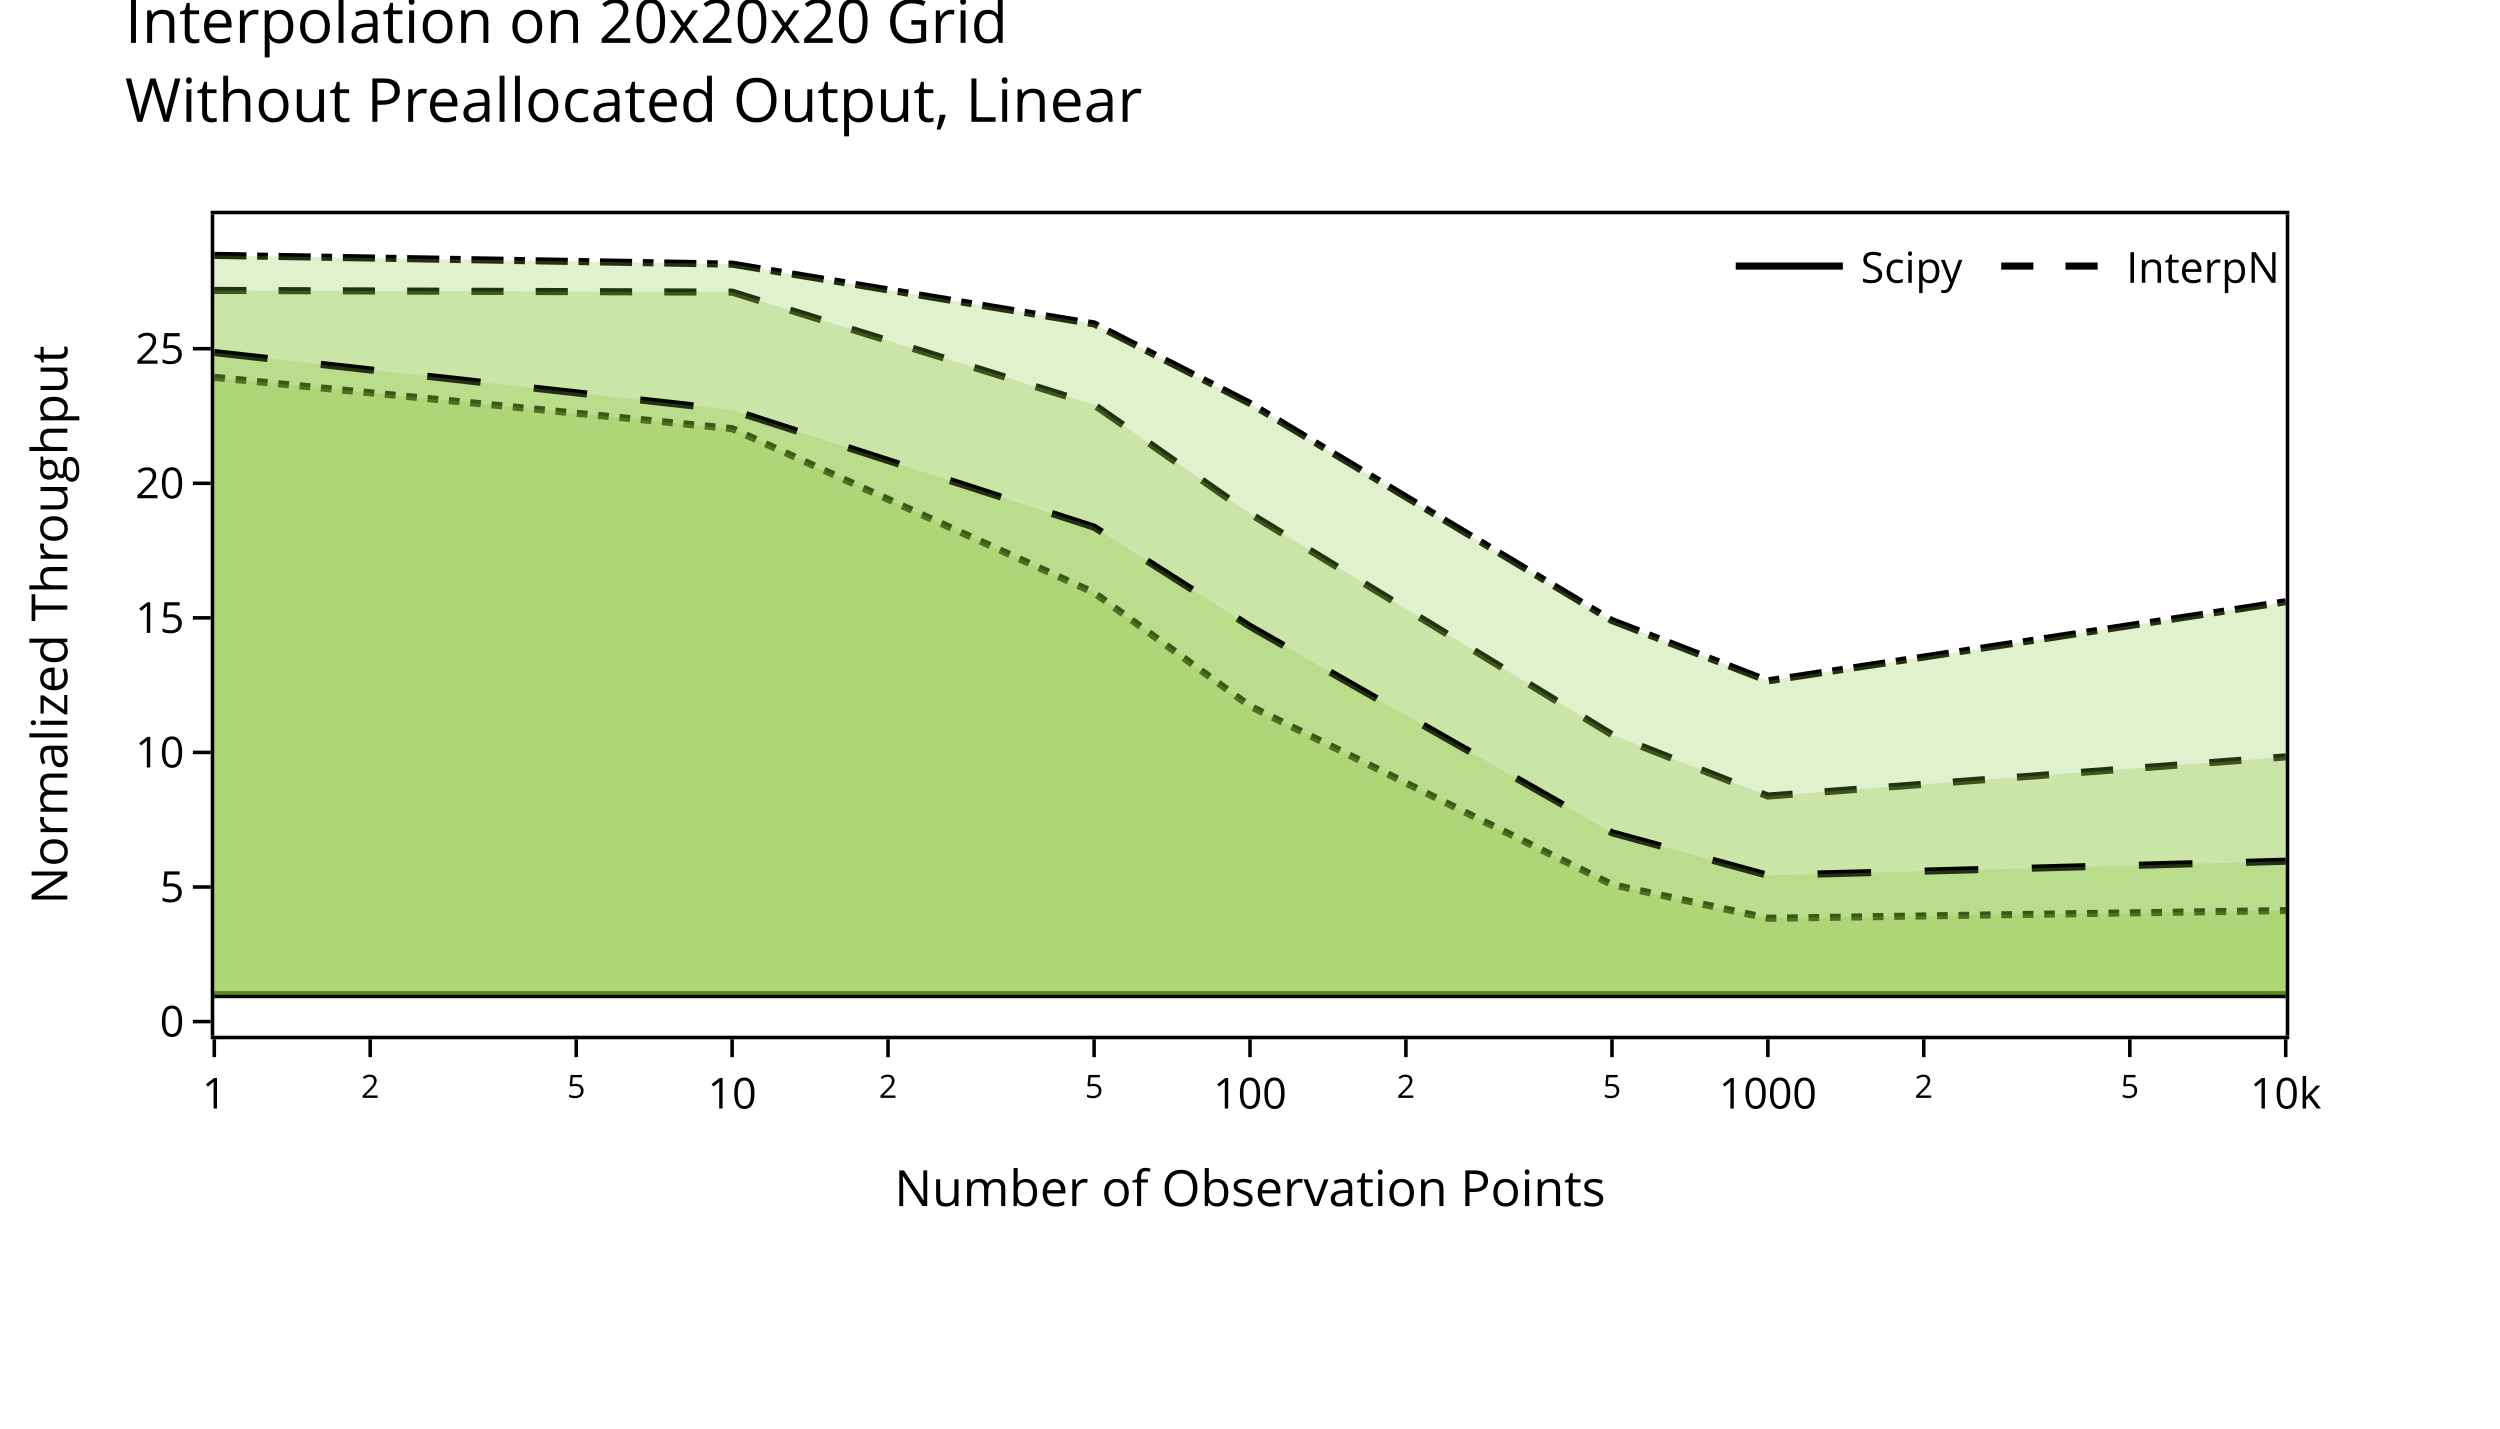
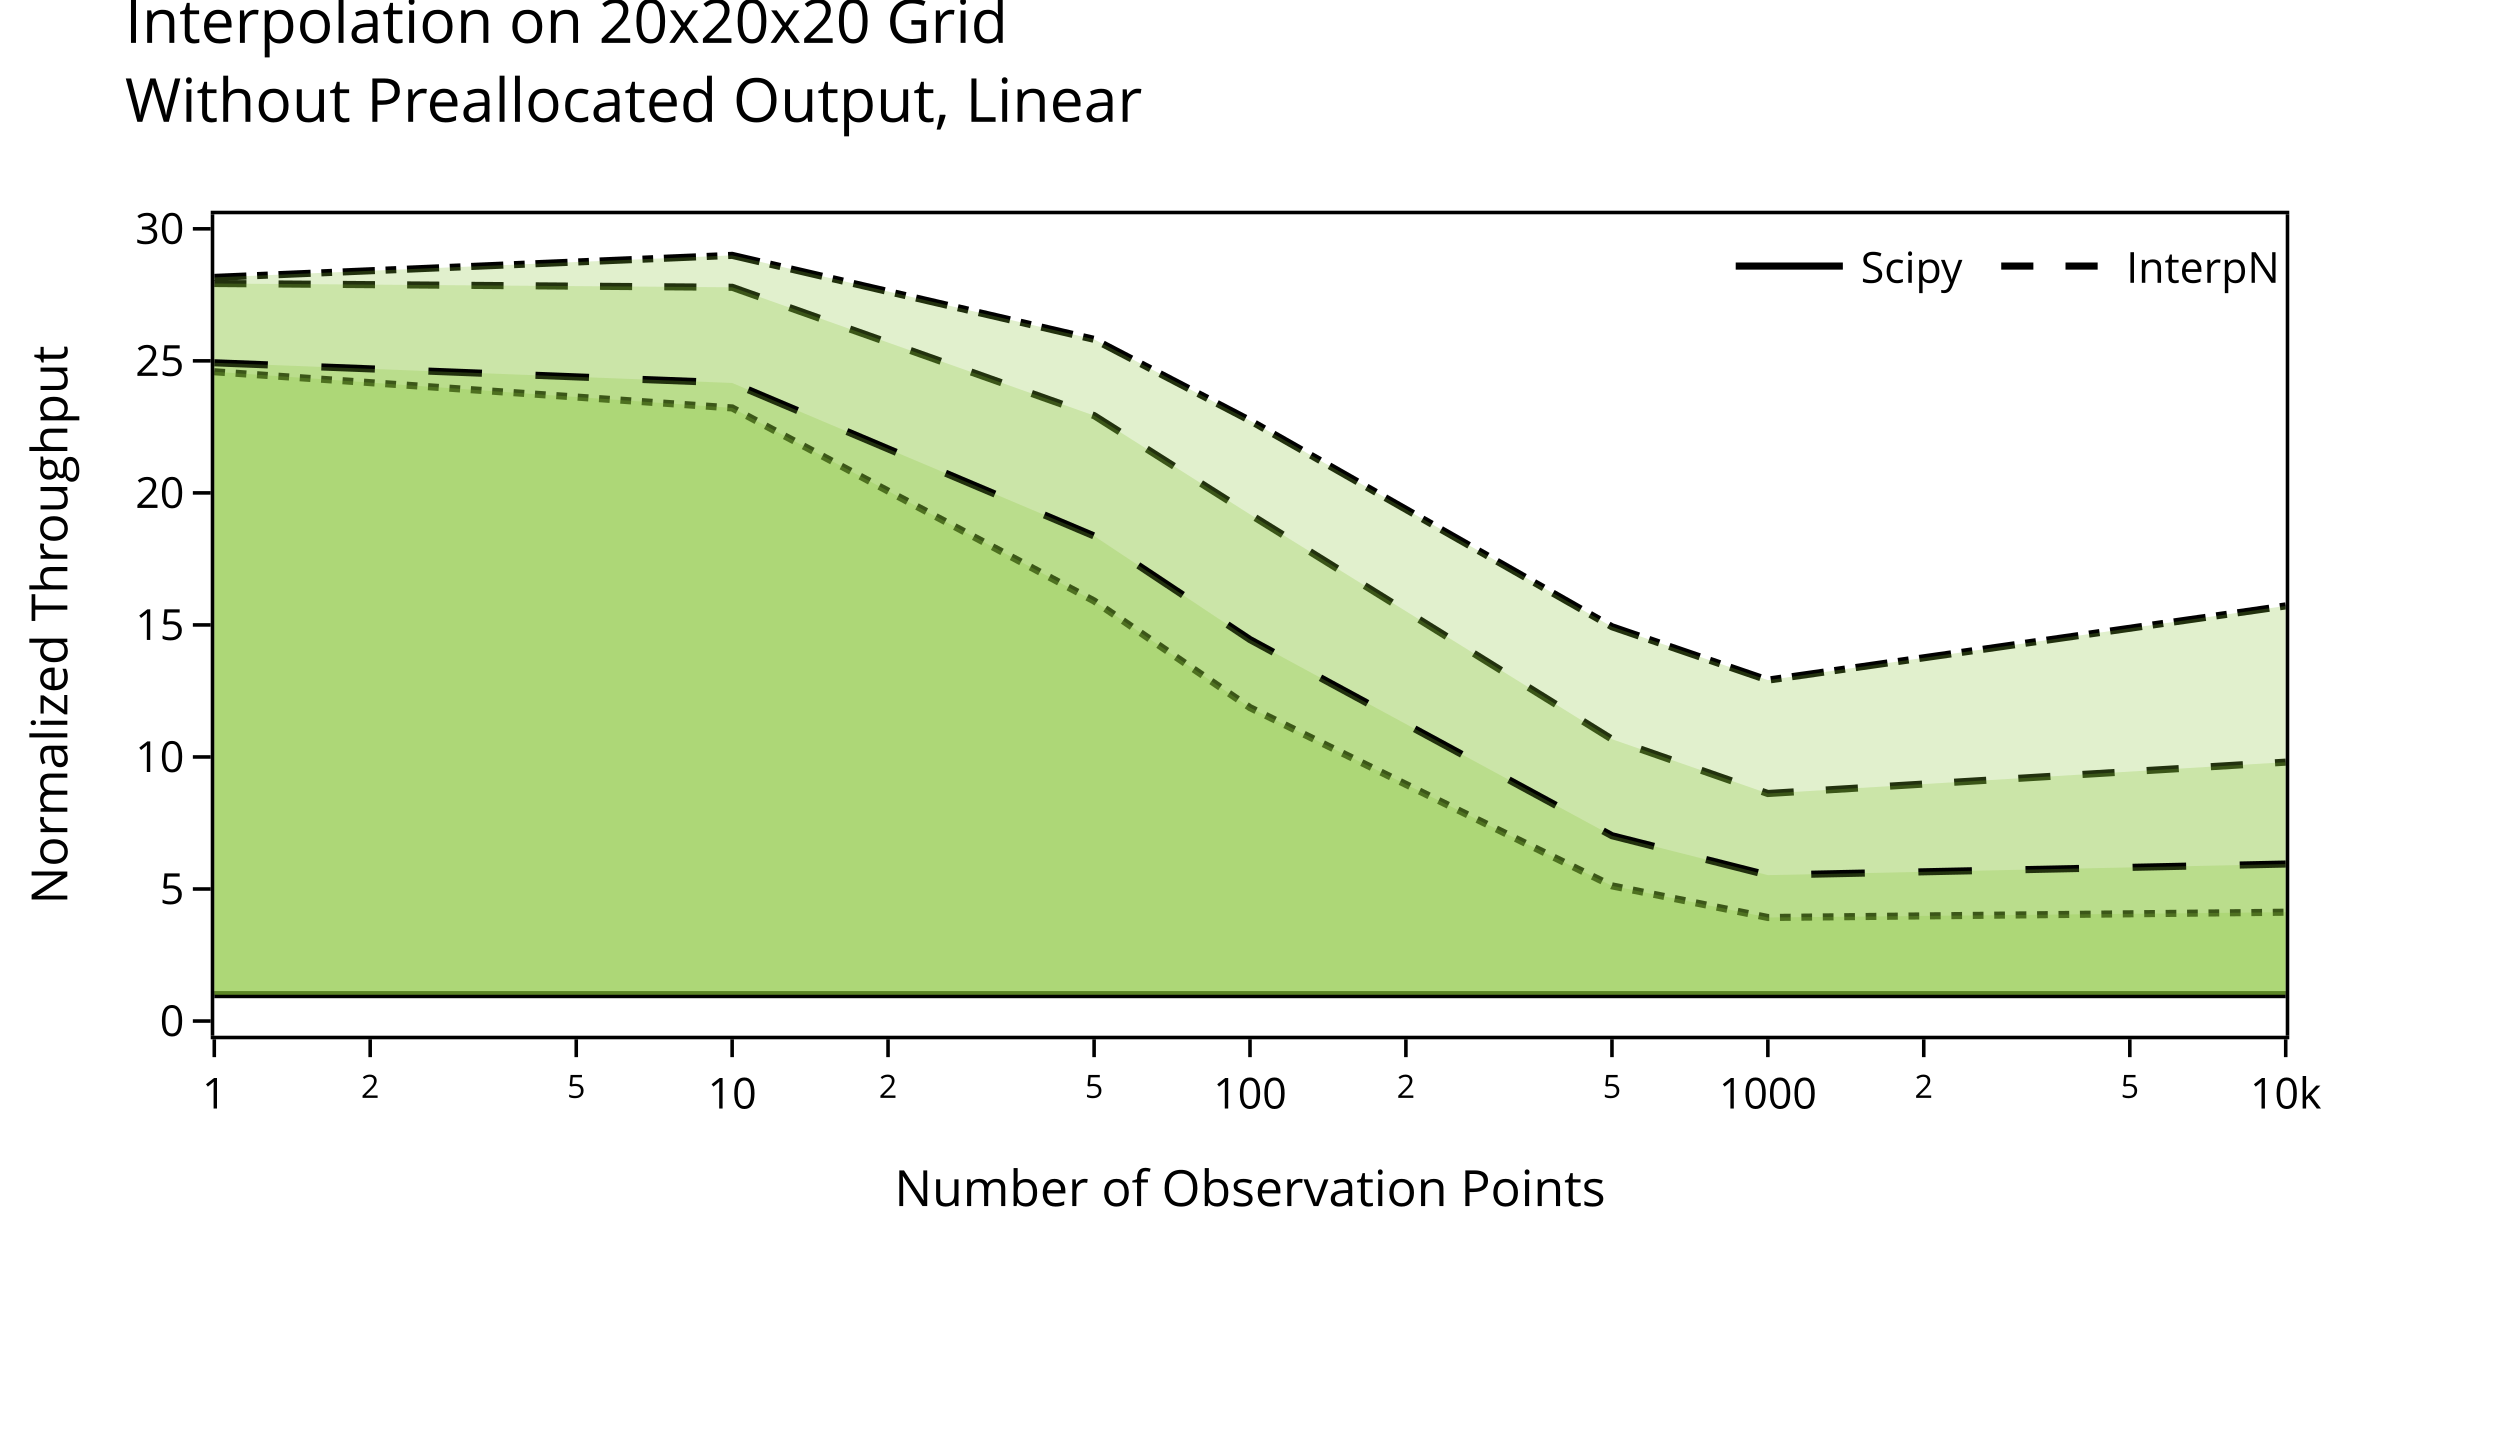
<svg xmlns="http://www.w3.org/2000/svg" class="main-svg" width="700" height="400" style="" viewBox="0 0 700 400">
  <rect x="0" y="0" width="700" height="400" style="fill: rgb(0, 0, 0); fill-opacity: 0;" />
-   <defs id="defs-d1343b">
+   <defs id="defs-91af96">
    <g class="clips">
-       <clipPath id="clipd1343bxyplot" class="plotclip">
+       <clipPath id="clip91af96xyplot" class="plotclip">
        <rect width="580" height="230" />
      </clipPath>
-       <clipPath class="axesclip" id="clipd1343bx">
+       <clipPath class="axesclip" id="clip91af96x">
        <rect x="60" y="0" width="580" height="400" />
      </clipPath>
-       <clipPath class="axesclip" id="clipd1343by">
+       <clipPath class="axesclip" id="clip91af96y">
        <rect x="0" y="60" width="700" height="230" />
      </clipPath>
-       <clipPath class="axesclip" id="clipd1343bxy">
+       <clipPath class="axesclip" id="clip91af96xy">
        <rect x="60" y="60" width="580" height="230" />
      </clipPath>
    </g>
    <g class="gradients" />
    <g class="patterns" />
  </defs>
  <g class="bglayer">
    <rect class="bg" x="60" y="60" width="580" height="230" style="fill: rgb(0, 0, 0); fill-opacity: 0; stroke-width: 0;" />
  </g>
  <g class="layer-below">
    <g class="imagelayer" />
    <g class="shapelayer" />
  </g>
  <g class="cartesianlayer">
    <g class="subplot xy">
      <g class="layer-subplot">
        <g class="shapelayer" />
        <g class="imagelayer" />
      </g>
      <g class="minor-gridlayer">
        <g class="x" />
        <g class="y" />
      </g>
      <g class="gridlayer">
        <g class="x" />
        <g class="y" />
      </g>
      <g class="zerolinelayer" />
      <g class="layer-between">
        <g class="shapelayer" />
        <g class="imagelayer" />
      </g>
      <path class="xlines-below" />
      <path class="ylines-below" />
      <g class="overlines-below" />
      <g class="xaxislayer-below" />
      <g class="yaxislayer-below" />
      <g class="overaxes-below" />
      <g class="overplot">
-         <g class="xy" transform="translate(60,60)" clip-path="url(#clipd1343bxyplot)">
+         <g class="xy" transform="translate(60,60)" clip-path="url(#clip91af96xyplot)">
          <g class="scatterlayer mlayer">
-             <g class="trace scatter trace3d9c4a" style="stroke-miterlimit: 2; opacity: 1;">
+             <g class="trace scatter tracea6ba4e" style="stroke-miterlimit: 2; opacity: 1;">
              <g class="fills" />
              <g class="errorbars" />
              <g class="lines">
                <path class="js-line" d="M0,218.5L580,218.5" style="vector-effect: none; fill: none; stroke: rgb(0, 0, 0); stroke-opacity: 1; stroke-width: 2px; opacity: 1;" />
              </g>
              <g class="points" />
              <g class="text" />
            </g>
-             <g class="trace scatter tracec8dc59" style="stroke-miterlimit: 2; opacity: 1;">
-               <g class="fills" />
-               <g class="errorbars" />
-               <g class="lines">
-                 <path class="js-line" d="M0,21.32L145,21.8L246.35,53.35L290,83.83L391.35,145.72L435,162.89L580,151.93" style="vector-effect: none; fill: none; stroke: rgb(0, 0, 0); stroke-opacity: 1; stroke-dasharray: 9px, 9px; stroke-width: 2px; opacity: 1;" />
-               </g>
-               <g class="points" />
-               <g class="text" />
-             </g>
-             <g class="trace scatter trace9ad1b8" style="stroke-miterlimit: 2; opacity: 1;">
+             <g class="trace scatter tracef0a80d" style="stroke-miterlimit: 2; opacity: 1;">
+               <g class="fills" />
+               <g class="errorbars" />
+               <g class="lines">
+                 <path class="js-line" d="M0,19.38L145,20.44L246.35,56.37L290,84.03L391.35,146.98L435,162.18L580,153.4" style="vector-effect: none; fill: none; stroke: rgb(0, 0, 0); stroke-opacity: 1; stroke-dasharray: 9px, 9px; stroke-width: 2px; opacity: 1;" />
+               </g>
+               <g class="points" />
+               <g class="text" />
+             </g>
+             <g class="trace scatter tracebce122" style="stroke-miterlimit: 2; opacity: 1;">
              <g class="fills">
                <g>
-                   <path class="js-fill" d="M0,21.32L145,21.8L246.35,53.35L290,83.83L391.35,145.72L435,162.89L580,151.93L580,218.5L435,218.5L0,218.5Z" style="fill: rgb(139, 196, 59); fill-opacity: 0.25; stroke-width: 0;" />
+                   <path class="js-fill" d="M0,19.38L145,20.44L246.35,56.37L290,84.03L391.35,146.98L435,162.18L580,153.4L580,218.5L435,218.5L0,218.5Z" style="fill: rgb(139, 196, 59); fill-opacity: 0.25; stroke-width: 0;" />
                </g>
              </g>
              <g class="errorbars" />
              <g class="lines">
-                 <path class="js-line" d="M0,21.32L145,21.8L246.35,53.35L290,83.83L391.35,145.72L435,162.89L580,151.93L580,218.5L435,218.5L0,218.5" style="vector-effect: none; fill: none; stroke: rgb(0, 204, 150); stroke-opacity: 1; stroke-width: 0px; opacity: 1;" />
-               </g>
-               <g class="points" />
-               <g class="text" />
-             </g>
-             <g class="trace scatter trace673485" style="stroke-miterlimit: 2; opacity: 1;">
-               <g class="fills" />
-               <g class="errorbars" />
-               <g class="lines">
-                 <path class="js-line" d="M0,45.66L145,60.02L246.35,105.97L290,137.72L391.35,187.69L435,197.12L580,194.96" style="vector-effect: none; fill: none; stroke: rgb(0, 0, 0); stroke-opacity: 1; stroke-dasharray: 3px, 3px; stroke-width: 2px; opacity: 1;" />
-               </g>
-               <g class="points" />
-               <g class="text" />
-             </g>
-             <g class="trace scatter tracec79cfd" style="stroke-miterlimit: 2; opacity: 1;">
+                 <path class="js-line" d="M0,19.38L145,20.44L246.35,56.37L290,84.03L391.35,146.98L435,162.18L580,153.4L580,218.5L435,218.5L0,218.5" style="vector-effect: none; fill: none; stroke: rgb(0, 204, 150); stroke-opacity: 1; stroke-width: 0px; opacity: 1;" />
+               </g>
+               <g class="points" />
+               <g class="text" />
+             </g>
+             <g class="trace scatter trace5af052" style="stroke-miterlimit: 2; opacity: 1;">
+               <g class="fills" />
+               <g class="errorbars" />
+               <g class="lines">
+                 <path class="js-line" d="M0,44.09L145,54.22L246.35,108.27L290,138.14L391.35,188.04L435,196.9L580,195.42" style="vector-effect: none; fill: none; stroke: rgb(0, 0, 0); stroke-opacity: 1; stroke-dasharray: 3px, 3px; stroke-width: 2px; opacity: 1;" />
+               </g>
+               <g class="points" />
+               <g class="text" />
+             </g>
+             <g class="trace scatter trace103721" style="stroke-miterlimit: 2; opacity: 1;">
              <g class="fills">
                <g>
-                   <path class="js-fill" d="M0,45.66L145,60.02L246.35,105.97L290,137.72L391.35,187.69L435,197.12L580,194.96L580,218.5L435,218.5L0,218.5Z" style="fill: rgb(139, 196, 59); fill-opacity: 0.25; stroke-width: 0;" />
+                   <path class="js-fill" d="M0,44.09L145,54.22L246.35,108.27L290,138.14L391.35,188.04L435,196.9L580,195.42L580,218.5L435,218.5L0,218.5Z" style="fill: rgb(139, 196, 59); fill-opacity: 0.25; stroke-width: 0;" />
                </g>
              </g>
              <g class="errorbars" />
              <g class="lines">
-                 <path class="js-line" d="M0,45.66L145,60.02L246.35,105.97L290,137.72L391.35,187.69L435,197.12L580,194.96L580,218.5L435,218.5L0,218.5" style="vector-effect: none; fill: none; stroke: rgb(255, 161, 90); stroke-opacity: 1; stroke-width: 0px; opacity: 1;" />
-               </g>
-               <g class="points" />
-               <g class="text" />
-             </g>
-             <g class="trace scatter trace87d073" style="stroke-miterlimit: 2; opacity: 1;">
-               <g class="fills" />
-               <g class="errorbars" />
-               <g class="lines">
-                 <path class="js-line" d="M0,11.5L145,13.96L246.35,30.69L290,52.96L391.35,113.75L435,130.64L580,108.49" style="vector-effect: none; fill: none; stroke: rgb(0, 0, 0); stroke-opacity: 1; stroke-dasharray: 9px, 3px, 3px, 3px; stroke-width: 2px; opacity: 1;" />
-               </g>
-               <g class="points" />
-               <g class="text" />
-             </g>
-             <g class="trace scatter trace6b8e4c" style="stroke-miterlimit: 2; opacity: 1;">
+                 <path class="js-line" d="M0,44.09L145,54.22L246.35,108.27L290,138.14L391.35,188.04L435,196.9L580,195.42L580,218.5L435,218.5L0,218.5" style="vector-effect: none; fill: none; stroke: rgb(255, 161, 90); stroke-opacity: 1; stroke-width: 0px; opacity: 1;" />
+               </g>
+               <g class="points" />
+               <g class="text" />
+             </g>
+             <g class="trace scatter traced04cfd" style="stroke-miterlimit: 2; opacity: 1;">
+               <g class="fills" />
+               <g class="errorbars" />
+               <g class="lines">
+                 <path class="js-line" d="M0,17.67L145,11.5L246.35,35.02L290,57.76L391.35,115.49L435,130.44L580,109.65" style="vector-effect: none; fill: none; stroke: rgb(0, 0, 0); stroke-opacity: 1; stroke-dasharray: 9px, 3px, 3px, 3px; stroke-width: 2px; opacity: 1;" />
+               </g>
+               <g class="points" />
+               <g class="text" />
+             </g>
+             <g class="trace scatter trace5c93d8" style="stroke-miterlimit: 2; opacity: 1;">
              <g class="fills">
                <g>
-                   <path class="js-fill" d="M0,11.5L145,13.96L246.35,30.69L290,52.96L391.35,113.75L435,130.64L580,108.49L580,218.5L435,218.5L0,218.5Z" style="fill: rgb(139, 196, 59); fill-opacity: 0.25; stroke-width: 0;" />
+                   <path class="js-fill" d="M0,17.67L145,11.5L246.35,35.02L290,57.76L391.35,115.49L435,130.44L580,109.65L580,218.5L435,218.5L0,218.5Z" style="fill: rgb(139, 196, 59); fill-opacity: 0.25; stroke-width: 0;" />
                </g>
              </g>
              <g class="errorbars" />
              <g class="lines">
-                 <path class="js-line" d="M0,11.5L145,13.96L246.35,30.69L290,52.96L391.35,113.75L435,130.64L580,108.49L580,218.5L435,218.5L0,218.5" style="vector-effect: none; fill: none; stroke: rgb(255, 102, 146); stroke-opacity: 1; stroke-width: 0px; opacity: 1;" />
-               </g>
-               <g class="points" />
-               <g class="text" />
-             </g>
-             <g class="trace scatter trace8bb390" style="stroke-miterlimit: 2; opacity: 1;">
-               <g class="fills" />
-               <g class="errorbars" />
-               <g class="lines">
-                 <path class="js-line" d="M0,38.72L145,54.86L246.35,87.6L290,115.39L391.35,173.18L435,185.11L580,181.14" style="vector-effect: none; fill: none; stroke: rgb(0, 0, 0); stroke-opacity: 1; stroke-dasharray: 15px, 15px; stroke-width: 2px; opacity: 1;" />
-               </g>
-               <g class="points" />
-               <g class="text" />
-             </g>
-             <g class="trace scatter trace43aa28" style="stroke-miterlimit: 2; opacity: 1;">
+                 <path class="js-line" d="M0,17.67L145,11.5L246.35,35.02L290,57.76L391.35,115.49L435,130.44L580,109.65L580,218.5L435,218.5L0,218.5" style="vector-effect: none; fill: none; stroke: rgb(255, 102, 146); stroke-opacity: 1; stroke-width: 0px; opacity: 1;" />
+               </g>
+               <g class="points" />
+               <g class="text" />
+             </g>
+             <g class="trace scatter trace15b568" style="stroke-miterlimit: 2; opacity: 1;">
+               <g class="fills" />
+               <g class="errorbars" />
+               <g class="lines">
+                 <path class="js-line" d="M0,41.58L145,47.23L246.35,90.08L290,119.09L391.35,174L435,185.04L580,181.93" style="vector-effect: none; fill: none; stroke: rgb(0, 0, 0); stroke-opacity: 1; stroke-dasharray: 15px, 15px; stroke-width: 2px; opacity: 1;" />
+               </g>
+               <g class="points" />
+               <g class="text" />
+             </g>
+             <g class="trace scatter trace5c80b0" style="stroke-miterlimit: 2; opacity: 1;">
              <g class="fills">
                <g>
-                   <path class="js-fill" d="M0,38.72L145,54.86L246.35,87.6L290,115.39L391.35,173.18L435,185.11L580,181.14L580,218.5L435,218.5L0,218.5Z" style="fill: rgb(139, 196, 59); fill-opacity: 0.25; stroke-width: 0;" />
+                   <path class="js-fill" d="M0,41.58L145,47.23L246.35,90.08L290,119.09L391.35,174L435,185.04L580,181.93L580,218.5L435,218.5L0,218.5Z" style="fill: rgb(139, 196, 59); fill-opacity: 0.25; stroke-width: 0;" />
                </g>
              </g>
              <g class="errorbars" />
              <g class="lines">
-                 <path class="js-line" d="M0,38.72L145,54.86L246.35,87.6L290,115.39L391.35,173.18L435,185.11L580,181.14L580,218.5L435,218.5L0,218.5" style="vector-effect: none; fill: none; stroke: rgb(255, 151, 255); stroke-opacity: 1; stroke-width: 0px; opacity: 1;" />
+                 <path class="js-line" d="M0,41.58L145,47.23L246.35,90.08L290,119.09L391.35,174L435,185.04L580,181.93L580,218.5L435,218.5L0,218.5" style="vector-effect: none; fill: none; stroke: rgb(255, 151, 255); stroke-opacity: 1; stroke-width: 0px; opacity: 1;" />
              </g>
              <g class="points" />
              <g class="text" />
            </g>
          </g>
        </g>
      </g>
      <path class="xlines-above crisp" d="M59,290.5H641M59,59.5H641" style="fill: none; stroke-width: 1px; stroke: rgb(0, 0, 0); stroke-opacity: 1;" />
      <path class="ylines-above crisp" d="M59.5,60V290M640.5,60V290" style="fill: none; stroke-width: 1px; stroke: rgb(0, 0, 0); stroke-opacity: 1;" />
      <g class="overlines-above" />
      <g class="xaxislayer-above">
        <path class="xtick ticks crisp" d="M0,291v5" transform="translate(60,0)" style="stroke: rgb(0, 0, 0); stroke-opacity: 1; stroke-width: 1px;" />
        <path class="xtick ticks crisp" d="M0,291v5" transform="translate(103.65,0)" style="stroke: rgb(0, 0, 0); stroke-opacity: 1; stroke-width: 1px;" />
        <path class="xtick ticks crisp" d="M0,291v5" transform="translate(161.35,0)" style="stroke: rgb(0, 0, 0); stroke-opacity: 1; stroke-width: 1px;" />
        <path class="xtick ticks crisp" d="M0,291v5" transform="translate(205,0)" style="stroke: rgb(0, 0, 0); stroke-opacity: 1; stroke-width: 1px;" />
        <path class="xtick ticks crisp" d="M0,291v5" transform="translate(248.65,0)" style="stroke: rgb(0, 0, 0); stroke-opacity: 1; stroke-width: 1px;" />
        <path class="xtick ticks crisp" d="M0,291v5" transform="translate(306.35,0)" style="stroke: rgb(0, 0, 0); stroke-opacity: 1; stroke-width: 1px;" />
        <path class="xtick ticks crisp" d="M0,291v5" transform="translate(350,0)" style="stroke: rgb(0, 0, 0); stroke-opacity: 1; stroke-width: 1px;" />
        <path class="xtick ticks crisp" d="M0,291v5" transform="translate(393.65,0)" style="stroke: rgb(0, 0, 0); stroke-opacity: 1; stroke-width: 1px;" />
        <path class="xtick ticks crisp" d="M0,291v5" transform="translate(451.35,0)" style="stroke: rgb(0, 0, 0); stroke-opacity: 1; stroke-width: 1px;" />
        <path class="xtick ticks crisp" d="M0,291v5" transform="translate(495,0)" style="stroke: rgb(0, 0, 0); stroke-opacity: 1; stroke-width: 1px;" />
        <path class="xtick ticks crisp" d="M0,291v5" transform="translate(538.65,0)" style="stroke: rgb(0, 0, 0); stroke-opacity: 1; stroke-width: 1px;" />
        <path class="xtick ticks crisp" d="M0,291v5" transform="translate(596.35,0)" style="stroke: rgb(0, 0, 0); stroke-opacity: 1; stroke-width: 1px;" />
        <path class="xtick ticks crisp" d="M0,291v5" transform="translate(640,0)" style="stroke: rgb(0, 0, 0); stroke-opacity: 1; stroke-width: 1px;" />
        <g class="xtick">
          <text text-anchor="middle" x="0" y="310.4" transform="translate(60,0)" style="font-family: 'Open Sans', verdana, arial, sans-serif; font-size: 12px; fill: rgb(0, 0, 0); fill-opacity: 1; white-space: pre; opacity: 1;">1</text>
        </g>
        <g class="xtick">
          <text text-anchor="middle" x="0" y="307.4" style="font-family: 'Open Sans', verdana, arial, sans-serif; font-size: 9px; fill: rgb(0, 0, 0); fill-opacity: 1; white-space: pre; opacity: 1;" transform="translate(103.65,0)">2</text>
        </g>
        <g class="xtick">
          <text text-anchor="middle" x="0" y="307.4" style="font-family: 'Open Sans', verdana, arial, sans-serif; font-size: 9px; fill: rgb(0, 0, 0); fill-opacity: 1; white-space: pre; opacity: 1;" transform="translate(161.35,0)">5</text>
        </g>
        <g class="xtick">
          <text text-anchor="middle" x="0" y="310.4" style="font-family: 'Open Sans', verdana, arial, sans-serif; font-size: 12px; fill: rgb(0, 0, 0); fill-opacity: 1; white-space: pre; opacity: 1;" transform="translate(205,0)">10</text>
        </g>
        <g class="xtick">
          <text text-anchor="middle" x="0" y="307.4" style="font-family: 'Open Sans', verdana, arial, sans-serif; font-size: 9px; fill: rgb(0, 0, 0); fill-opacity: 1; white-space: pre; opacity: 1;" transform="translate(248.65,0)">2</text>
        </g>
        <g class="xtick">
          <text text-anchor="middle" x="0" y="307.4" style="font-family: 'Open Sans', verdana, arial, sans-serif; font-size: 9px; fill: rgb(0, 0, 0); fill-opacity: 1; white-space: pre; opacity: 1;" transform="translate(306.35,0)">5</text>
        </g>
        <g class="xtick">
          <text text-anchor="middle" x="0" y="310.4" style="font-family: 'Open Sans', verdana, arial, sans-serif; font-size: 12px; fill: rgb(0, 0, 0); fill-opacity: 1; white-space: pre; opacity: 1;" transform="translate(350,0)">100</text>
        </g>
        <g class="xtick">
          <text text-anchor="middle" x="0" y="307.4" style="font-family: 'Open Sans', verdana, arial, sans-serif; font-size: 9px; fill: rgb(0, 0, 0); fill-opacity: 1; white-space: pre; opacity: 1;" transform="translate(393.65,0)">2</text>
        </g>
        <g class="xtick">
          <text text-anchor="middle" x="0" y="307.4" style="font-family: 'Open Sans', verdana, arial, sans-serif; font-size: 9px; fill: rgb(0, 0, 0); fill-opacity: 1; white-space: pre; opacity: 1;" transform="translate(451.35,0)">5</text>
        </g>
        <g class="xtick">
          <text text-anchor="middle" x="0" y="310.4" style="font-family: 'Open Sans', verdana, arial, sans-serif; font-size: 12px; fill: rgb(0, 0, 0); fill-opacity: 1; white-space: pre; opacity: 1;" transform="translate(495,0)">1000</text>
        </g>
        <g class="xtick">
          <text text-anchor="middle" x="0" y="307.4" style="font-family: 'Open Sans', verdana, arial, sans-serif; font-size: 9px; fill: rgb(0, 0, 0); fill-opacity: 1; white-space: pre; opacity: 1;" transform="translate(538.65,0)">2</text>
        </g>
        <g class="xtick">
          <text text-anchor="middle" x="0" y="307.4" style="font-family: 'Open Sans', verdana, arial, sans-serif; font-size: 9px; fill: rgb(0, 0, 0); fill-opacity: 1; white-space: pre; opacity: 1;" transform="translate(596.35,0)">5</text>
        </g>
        <g class="xtick">
          <text text-anchor="middle" x="0" y="310.4" style="font-family: 'Open Sans', verdana, arial, sans-serif; font-size: 12px; fill: rgb(0, 0, 0); fill-opacity: 1; white-space: pre; opacity: 1;" transform="translate(640,0)">10k</text>
        </g>
      </g>
      <g class="yaxislayer-above">
-         <path class="ytick ticks crisp" d="M59,0h-5" transform="translate(0,286.04)" style="stroke: rgb(0, 0, 0); stroke-opacity: 1; stroke-width: 1px;" />
-         <path class="ytick ticks crisp" d="M59,0h-5" transform="translate(0,248.36)" style="stroke: rgb(0, 0, 0); stroke-opacity: 1; stroke-width: 1px;" />
-         <path class="ytick ticks crisp" d="M59,0h-5" transform="translate(0,210.68)" style="stroke: rgb(0, 0, 0); stroke-opacity: 1; stroke-width: 1px;" />
-         <path class="ytick ticks crisp" d="M59,0h-5" transform="translate(0,173)" style="stroke: rgb(0, 0, 0); stroke-opacity: 1; stroke-width: 1px;" />
-         <path class="ytick ticks crisp" d="M59,0h-5" transform="translate(0,135.32)" style="stroke: rgb(0, 0, 0); stroke-opacity: 1; stroke-width: 1px;" />
-         <path class="ytick ticks crisp" d="M59,0h-5" transform="translate(0,97.64)" style="stroke: rgb(0, 0, 0); stroke-opacity: 1; stroke-width: 1px;" />
-         <g class="ytick">
-           <text text-anchor="end" x="51.6" y="4.2" transform="translate(0,286.04)" style="font-family: 'Open Sans', verdana, arial, sans-serif; font-size: 12px; fill: rgb(0, 0, 0); fill-opacity: 1; white-space: pre; opacity: 1;">0</text>
-         </g>
-         <g class="ytick">
-           <text text-anchor="end" x="51.6" y="4.2" style="font-family: 'Open Sans', verdana, arial, sans-serif; font-size: 12px; fill: rgb(0, 0, 0); fill-opacity: 1; white-space: pre; opacity: 1;" transform="translate(0,248.36)">5</text>
-         </g>
-         <g class="ytick">
-           <text text-anchor="end" x="51.6" y="4.2" style="font-family: 'Open Sans', verdana, arial, sans-serif; font-size: 12px; fill: rgb(0, 0, 0); fill-opacity: 1; white-space: pre; opacity: 1;" transform="translate(0,210.68)">10</text>
-         </g>
-         <g class="ytick">
-           <text text-anchor="end" x="51.6" y="4.2" style="font-family: 'Open Sans', verdana, arial, sans-serif; font-size: 12px; fill: rgb(0, 0, 0); fill-opacity: 1; white-space: pre; opacity: 1;" transform="translate(0,173)">15</text>
-         </g>
-         <g class="ytick">
-           <text text-anchor="end" x="51.6" y="4.2" style="font-family: 'Open Sans', verdana, arial, sans-serif; font-size: 12px; fill: rgb(0, 0, 0); fill-opacity: 1; white-space: pre; opacity: 1;" transform="translate(0,135.32)">20</text>
-         </g>
-         <g class="ytick">
-           <text text-anchor="end" x="51.6" y="4.2" style="font-family: 'Open Sans', verdana, arial, sans-serif; font-size: 12px; fill: rgb(0, 0, 0); fill-opacity: 1; white-space: pre; opacity: 1;" transform="translate(0,97.64)">25</text>
+         <path class="ytick ticks crisp" d="M59,0h-5" transform="translate(0,285.89)" style="stroke: rgb(0, 0, 0); stroke-opacity: 1; stroke-width: 1px;" />
+         <path class="ytick ticks crisp" d="M59,0h-5" transform="translate(0,248.92)" style="stroke: rgb(0, 0, 0); stroke-opacity: 1; stroke-width: 1px;" />
+         <path class="ytick ticks crisp" d="M59,0h-5" transform="translate(0,211.95)" style="stroke: rgb(0, 0, 0); stroke-opacity: 1; stroke-width: 1px;" />
+         <path class="ytick ticks crisp" d="M59,0h-5" transform="translate(0,174.98)" style="stroke: rgb(0, 0, 0); stroke-opacity: 1; stroke-width: 1px;" />
+         <path class="ytick ticks crisp" d="M59,0h-5" transform="translate(0,138.01)" style="stroke: rgb(0, 0, 0); stroke-opacity: 1; stroke-width: 1px;" />
+         <path class="ytick ticks crisp" d="M59,0h-5" transform="translate(0,101.04)" style="stroke: rgb(0, 0, 0); stroke-opacity: 1; stroke-width: 1px;" />
+         <path class="ytick ticks crisp" d="M59,0h-5" transform="translate(0,64.07)" style="stroke: rgb(0, 0, 0); stroke-opacity: 1; stroke-width: 1px;" />
+         <g class="ytick">
+           <text text-anchor="end" x="51.6" y="4.2" transform="translate(0,285.89)" style="font-family: 'Open Sans', verdana, arial, sans-serif; font-size: 12px; fill: rgb(0, 0, 0); fill-opacity: 1; white-space: pre; opacity: 1;">0</text>
+         </g>
+         <g class="ytick">
+           <text text-anchor="end" x="51.6" y="4.2" style="font-family: 'Open Sans', verdana, arial, sans-serif; font-size: 12px; fill: rgb(0, 0, 0); fill-opacity: 1; white-space: pre; opacity: 1;" transform="translate(0,248.92)">5</text>
+         </g>
+         <g class="ytick">
+           <text text-anchor="end" x="51.6" y="4.2" style="font-family: 'Open Sans', verdana, arial, sans-serif; font-size: 12px; fill: rgb(0, 0, 0); fill-opacity: 1; white-space: pre; opacity: 1;" transform="translate(0,211.95)">10</text>
+         </g>
+         <g class="ytick">
+           <text text-anchor="end" x="51.6" y="4.2" style="font-family: 'Open Sans', verdana, arial, sans-serif; font-size: 12px; fill: rgb(0, 0, 0); fill-opacity: 1; white-space: pre; opacity: 1;" transform="translate(0,174.98)">15</text>
+         </g>
+         <g class="ytick">
+           <text text-anchor="end" x="51.6" y="4.2" style="font-family: 'Open Sans', verdana, arial, sans-serif; font-size: 12px; fill: rgb(0, 0, 0); fill-opacity: 1; white-space: pre; opacity: 1;" transform="translate(0,138.01)">20</text>
+         </g>
+         <g class="ytick">
+           <text text-anchor="end" x="51.6" y="4.2" style="font-family: 'Open Sans', verdana, arial, sans-serif; font-size: 12px; fill: rgb(0, 0, 0); fill-opacity: 1; white-space: pre; opacity: 1;" transform="translate(0,101.04)">25</text>
+         </g>
+         <g class="ytick">
+           <text text-anchor="end" x="51.6" y="4.2" style="font-family: 'Open Sans', verdana, arial, sans-serif; font-size: 12px; fill: rgb(0, 0, 0); fill-opacity: 1; white-space: pre; opacity: 1;" transform="translate(0,64.07)">30</text>
        </g>
      </g>
      <g class="overaxes-above" />
    </g>
  </g>
  <g class="polarlayer" />
  <g class="smithlayer" />
  <g class="ternarylayer" />
  <g class="geolayer" />
  <g class="funnelarealayer" />
  <g class="pielayer" />
  <g class="iciclelayer" />
  <g class="treemaplayer" />
  <g class="sunburstlayer" />
  <g class="glimages" />
-   <defs id="topdefs-d1343b">
+   <defs id="topdefs-91af96">
    <g class="clips" />
-     <clipPath id="legendd1343b">
+     <clipPath id="legend91af96">
      <rect width="159" height="29" x="0" y="0" />
    </clipPath>
  </defs>
  <g class="layer-above">
    <g class="imagelayer" />
    <g class="shapelayer" />
  </g>
  <g class="infolayer">
    <g class="legend" pointer-events="all" transform="translate(481,60)">
      <rect class="bg" shape-rendering="crispEdges" width="159" height="29" x="0" y="0" style="stroke: rgb(68, 68, 68); stroke-opacity: 1; fill: rgb(0, 0, 0); fill-opacity: 0; stroke-width: 0px;" />
-       <g class="scrollbox" transform="" clip-path="url(#legendd1343b)">
+       <g class="scrollbox" transform="" clip-path="url(#legend91af96)">
        <g class="groups">
          <g class="traces" transform="translate(0,14.5)" style="opacity: 1;">
            <text class="legendtext" text-anchor="start" x="40" y="4.68" style="font-family: 'Open Sans', verdana, arial, sans-serif; font-size: 12px; fill: rgb(0, 0, 0); fill-opacity: 1; white-space: pre;">Scipy</text>
            <g class="layers" style="opacity: 1;">
              <g class="legendfill" />
              <g class="legendlines">
                <path class="js-line" d="M5,0h30" style="fill: none; stroke: rgb(0, 0, 0); stroke-opacity: 1; stroke-width: 2px;" />
              </g>
              <g class="legendsymbols">
                <g class="legendpoints" />
              </g>
            </g>
            <rect class="legendtoggle" x="0" y="-9.5" width="71.844" height="19" style="fill: rgb(0, 0, 0); fill-opacity: 0;" />
          </g>
          <g class="traces" transform="translate(74.34375,14.5)" style="opacity: 1;">
            <text class="legendtext" text-anchor="start" x="40" y="4.68" style="font-family: 'Open Sans', verdana, arial, sans-serif; font-size: 12px; fill: rgb(0, 0, 0); fill-opacity: 1; white-space: pre;">InterpN</text>
            <g class="layers" style="opacity: 1;">
              <g class="legendfill" />
              <g class="legendlines">
                <path class="js-line" d="M5,0h30" style="fill: none; stroke: rgb(0, 0, 0); stroke-opacity: 1; stroke-dasharray: 9px, 9px; stroke-width: 2px;" />
              </g>
              <g class="legendsymbols">
                <g class="legendpoints" />
              </g>
            </g>
            <rect class="legendtoggle" x="0" y="-9.5" width="81.859" height="19" style="fill: rgb(0, 0, 0); fill-opacity: 0;" />
          </g>
        </g>
      </g>
      <rect class="scrollbar" rx="20" ry="3" width="0" height="0" x="0" y="0" style="fill: rgb(128, 139, 164); fill-opacity: 1;" />
    </g>
    <g class="g-gtitle">
      <text class="gtitle" x="35" y="12" text-anchor="start" dy="0.7em" style="opacity: 1; font-family: 'Open Sans', verdana, arial, sans-serif; font-size: 17px; fill: rgb(0, 0, 0); fill-opacity: 1; white-space: pre;">
        <tspan class="line" dy="0em" x="35" y="12">Interpolation on 20x20x20 Grid</tspan>
        <tspan class="line" dy="1.3em" x="35" y="12">Without Preallocated Output, Linear</tspan>
      </text>
    </g>
    <g class="g-xtitle">
      <text class="xtitle" x="350" y="337.706" text-anchor="middle" style="opacity: 1; font-family: 'Open Sans', verdana, arial, sans-serif; font-size: 14px; fill: rgb(0, 0, 0); fill-opacity: 1; white-space: pre;">Number of Observation Points</text>
    </g>
    <g class="g-ytitle">
      <text class="ytitle" transform="rotate(-90,18.85,175)" x="18.85" y="175" text-anchor="middle" style="opacity: 1; font-family: 'Open Sans', verdana, arial, sans-serif; font-size: 14px; fill: rgb(0, 0, 0); fill-opacity: 1; white-space: pre;">Normalized Throughput</text>
    </g>
  </g>
</svg>
